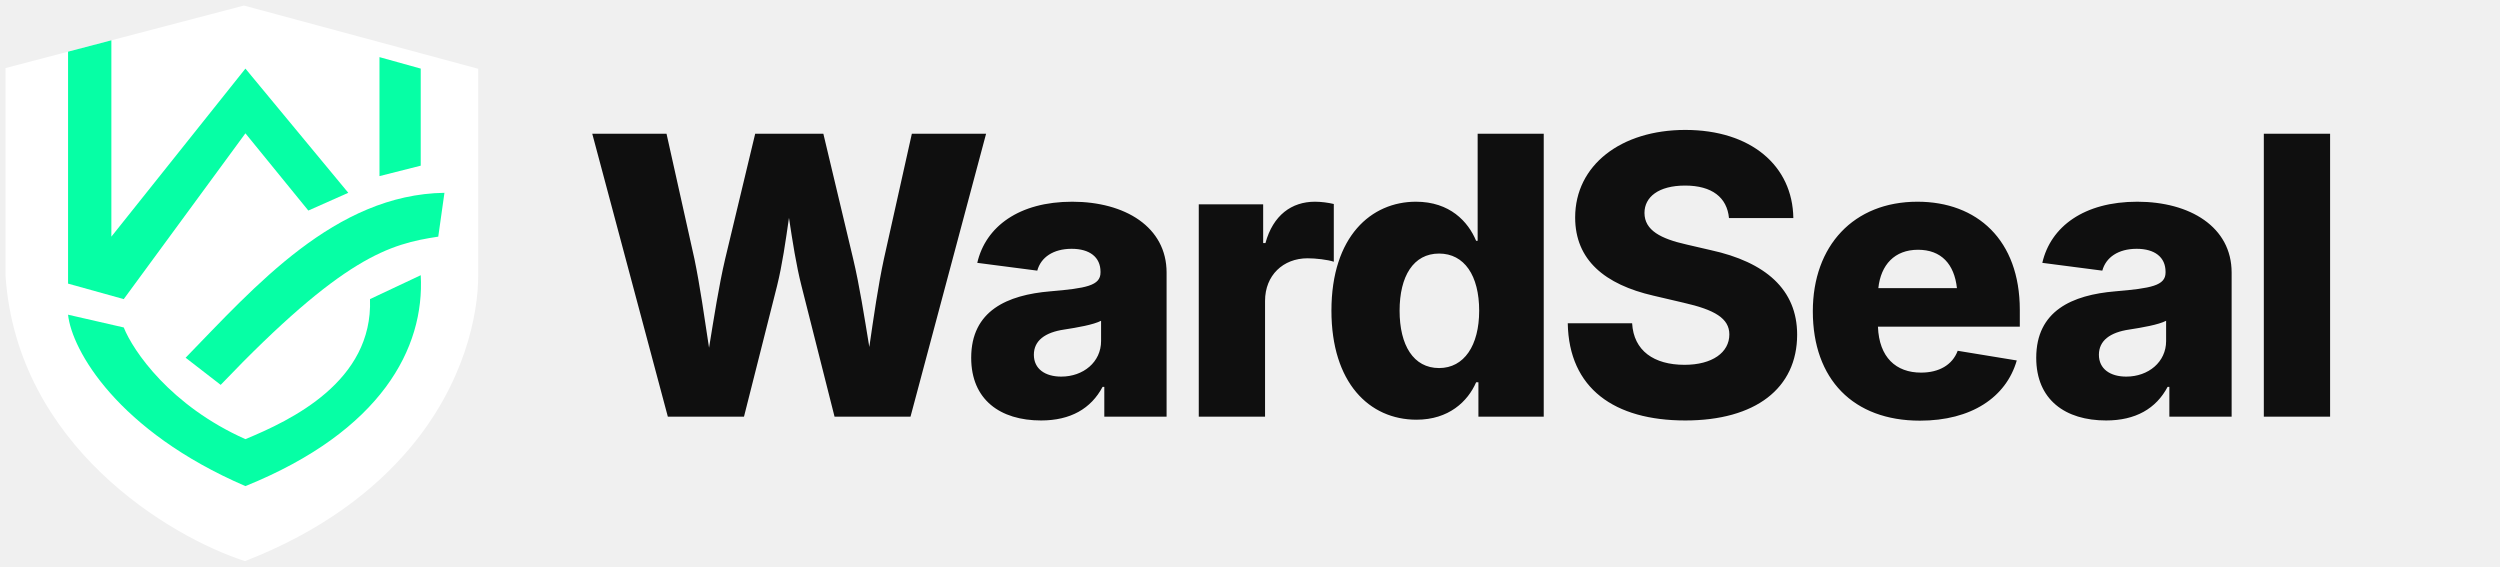
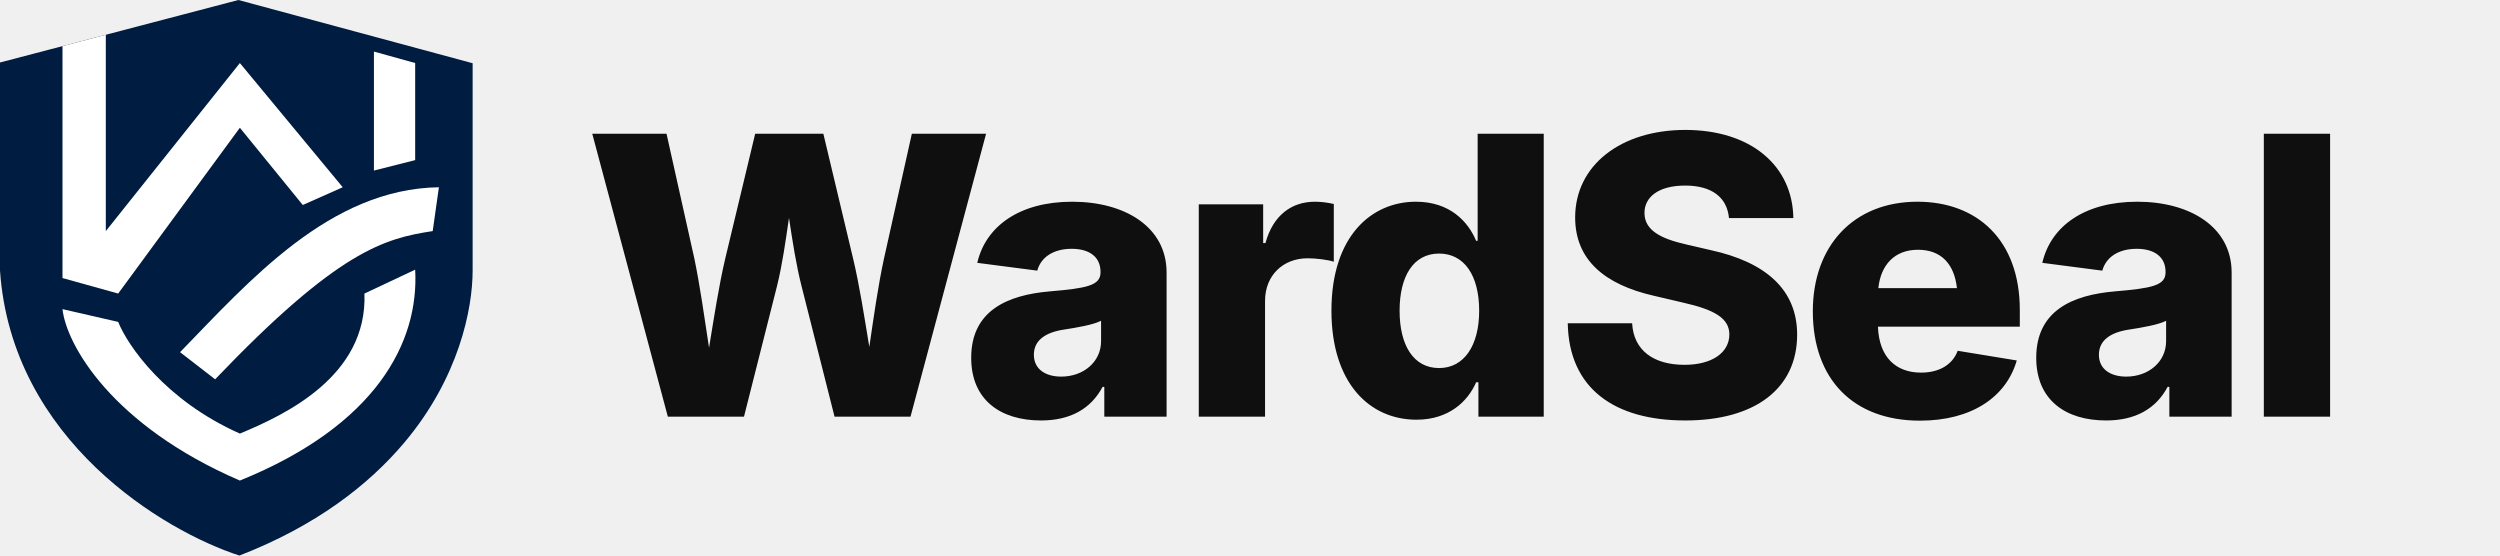
- <svg xmlns="http://www.w3.org/2000/svg" width="1800" height="408" viewBox="0 0 1800 408" fill="none">
-   <g transform="translate(4, 4)">
-     <path d="M171.642 0L0 45V194.776C8.358 317.164 118.408 382.587 172.388 400C227.281 378.705 265.311 349.284 291.113 318.657C330.416 272.005 340.298 222.388 340.298 194.776V45.522L171.642 0Z" fill="white" />
-     <path d="M45 200.205V33.199L76.184 25.02V166.387L172.704 45.393L246.761 134.823L217.995 147.599L172.704 91.987L85.093 211.359L45 200.205Z" fill="#06ffa5" />
-     <path d="M85.093 231.769L45 222.579C47.722 248.131 80.638 306.32 172.704 346C270.71 306.32 301.854 246.494 298.923 194.155L262.396 211.359C264.623 270.729 205.373 298.654 172.704 312.182C118.653 288.133 91.775 248.553 85.093 231.769Z" fill="#06ffa5" />
-     <path d="M316 134.823C237.299 135.981 179.386 202.46 129.641 253.563L154.885 273.103C243.238 180.666 276.649 171.648 311.545 166.387L316 134.823Z" fill="#06ffa5" />
-     <path d="M269.225 122.799V37.126L298.923 45.393V115.284L269.225 122.799Z" fill="#06ffa5" />
+ <svg xmlns="http://www.w3.org/2000/svg" width="1800" height="400" viewBox="0 0 1800 400" fill="none">
+   <g>
+     <path d="M171.642 0L0 45V194.776C8.358 317.164 118.408 382.587 172.388 400C227.281 378.705 265.311 349.284 291.113 318.657C330.416 272.005 340.298 222.388 340.298 194.776V45.522L171.642 0Z" fill="#001C41" />
+     <path d="M45 200.205V33.199L76.184 25.02V166.387L172.704 45.393L246.761 134.823L217.995 147.599L172.704 91.987L85.093 211.359L45 200.205Z" fill="white" />
+     <path d="M85.093 231.769L45 222.579C47.722 248.131 80.638 306.32 172.704 346C270.71 306.32 301.854 246.494 298.923 194.155L262.396 211.359C264.623 270.729 205.373 298.654 172.704 312.182C118.653 288.133 91.775 248.553 85.093 231.769Z" fill="white" />
+     <path d="M316 134.823C237.299 135.981 179.386 202.46 129.641 253.563L154.885 273.103C243.238 180.666 276.649 171.648 311.545 166.387L316 134.823Z" fill="white" />
+     <path d="M269.225 122.799V37.126L298.923 45.393V115.284L269.225 122.799Z" fill="white" />
  </g>
-   <text x="420" y="300" font-family="Inter, system-ui, sans-serif" font-weight="800" font-size="280" fill="#0f0f0f" letter-spacing="-0.03em">WardSeal</text>
+   <text x="420" y="300" font-family="Plus Jakarta Sans, Inter, system-ui, sans-serif" font-weight="800" font-size="280" fill="#0f0f0f" letter-spacing="-0.03em">WardSeal</text>
</svg>
